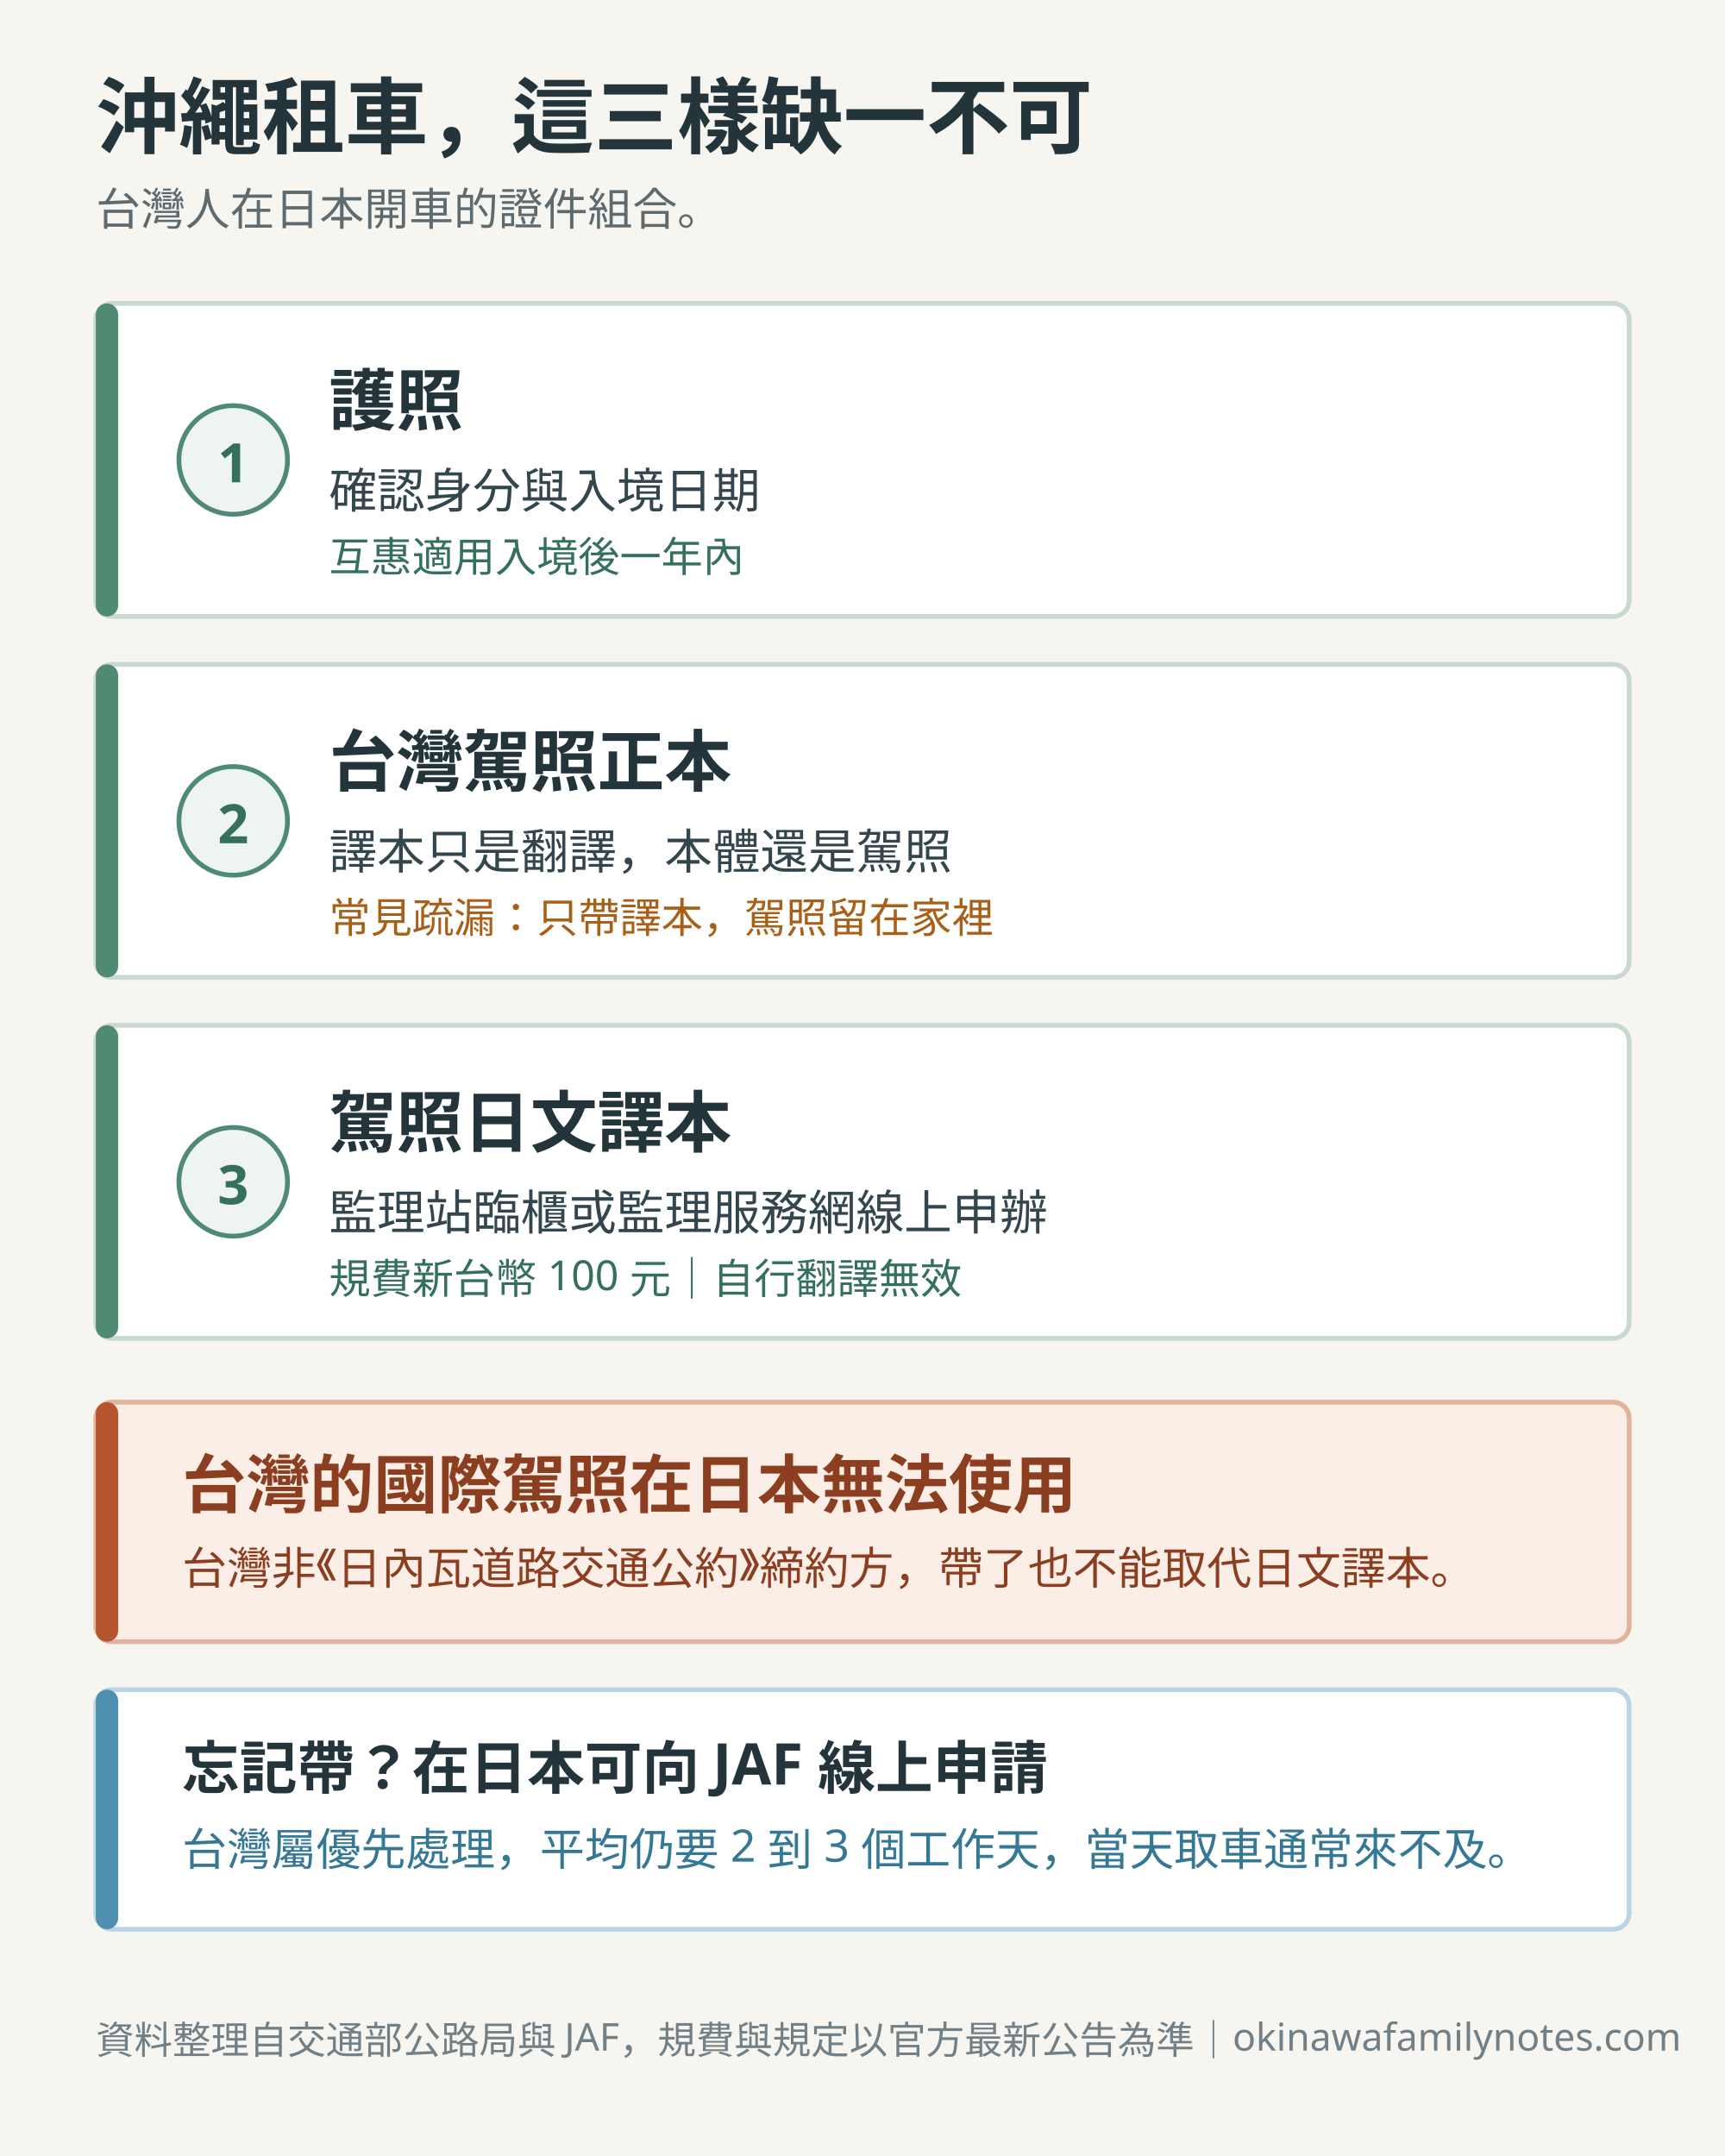
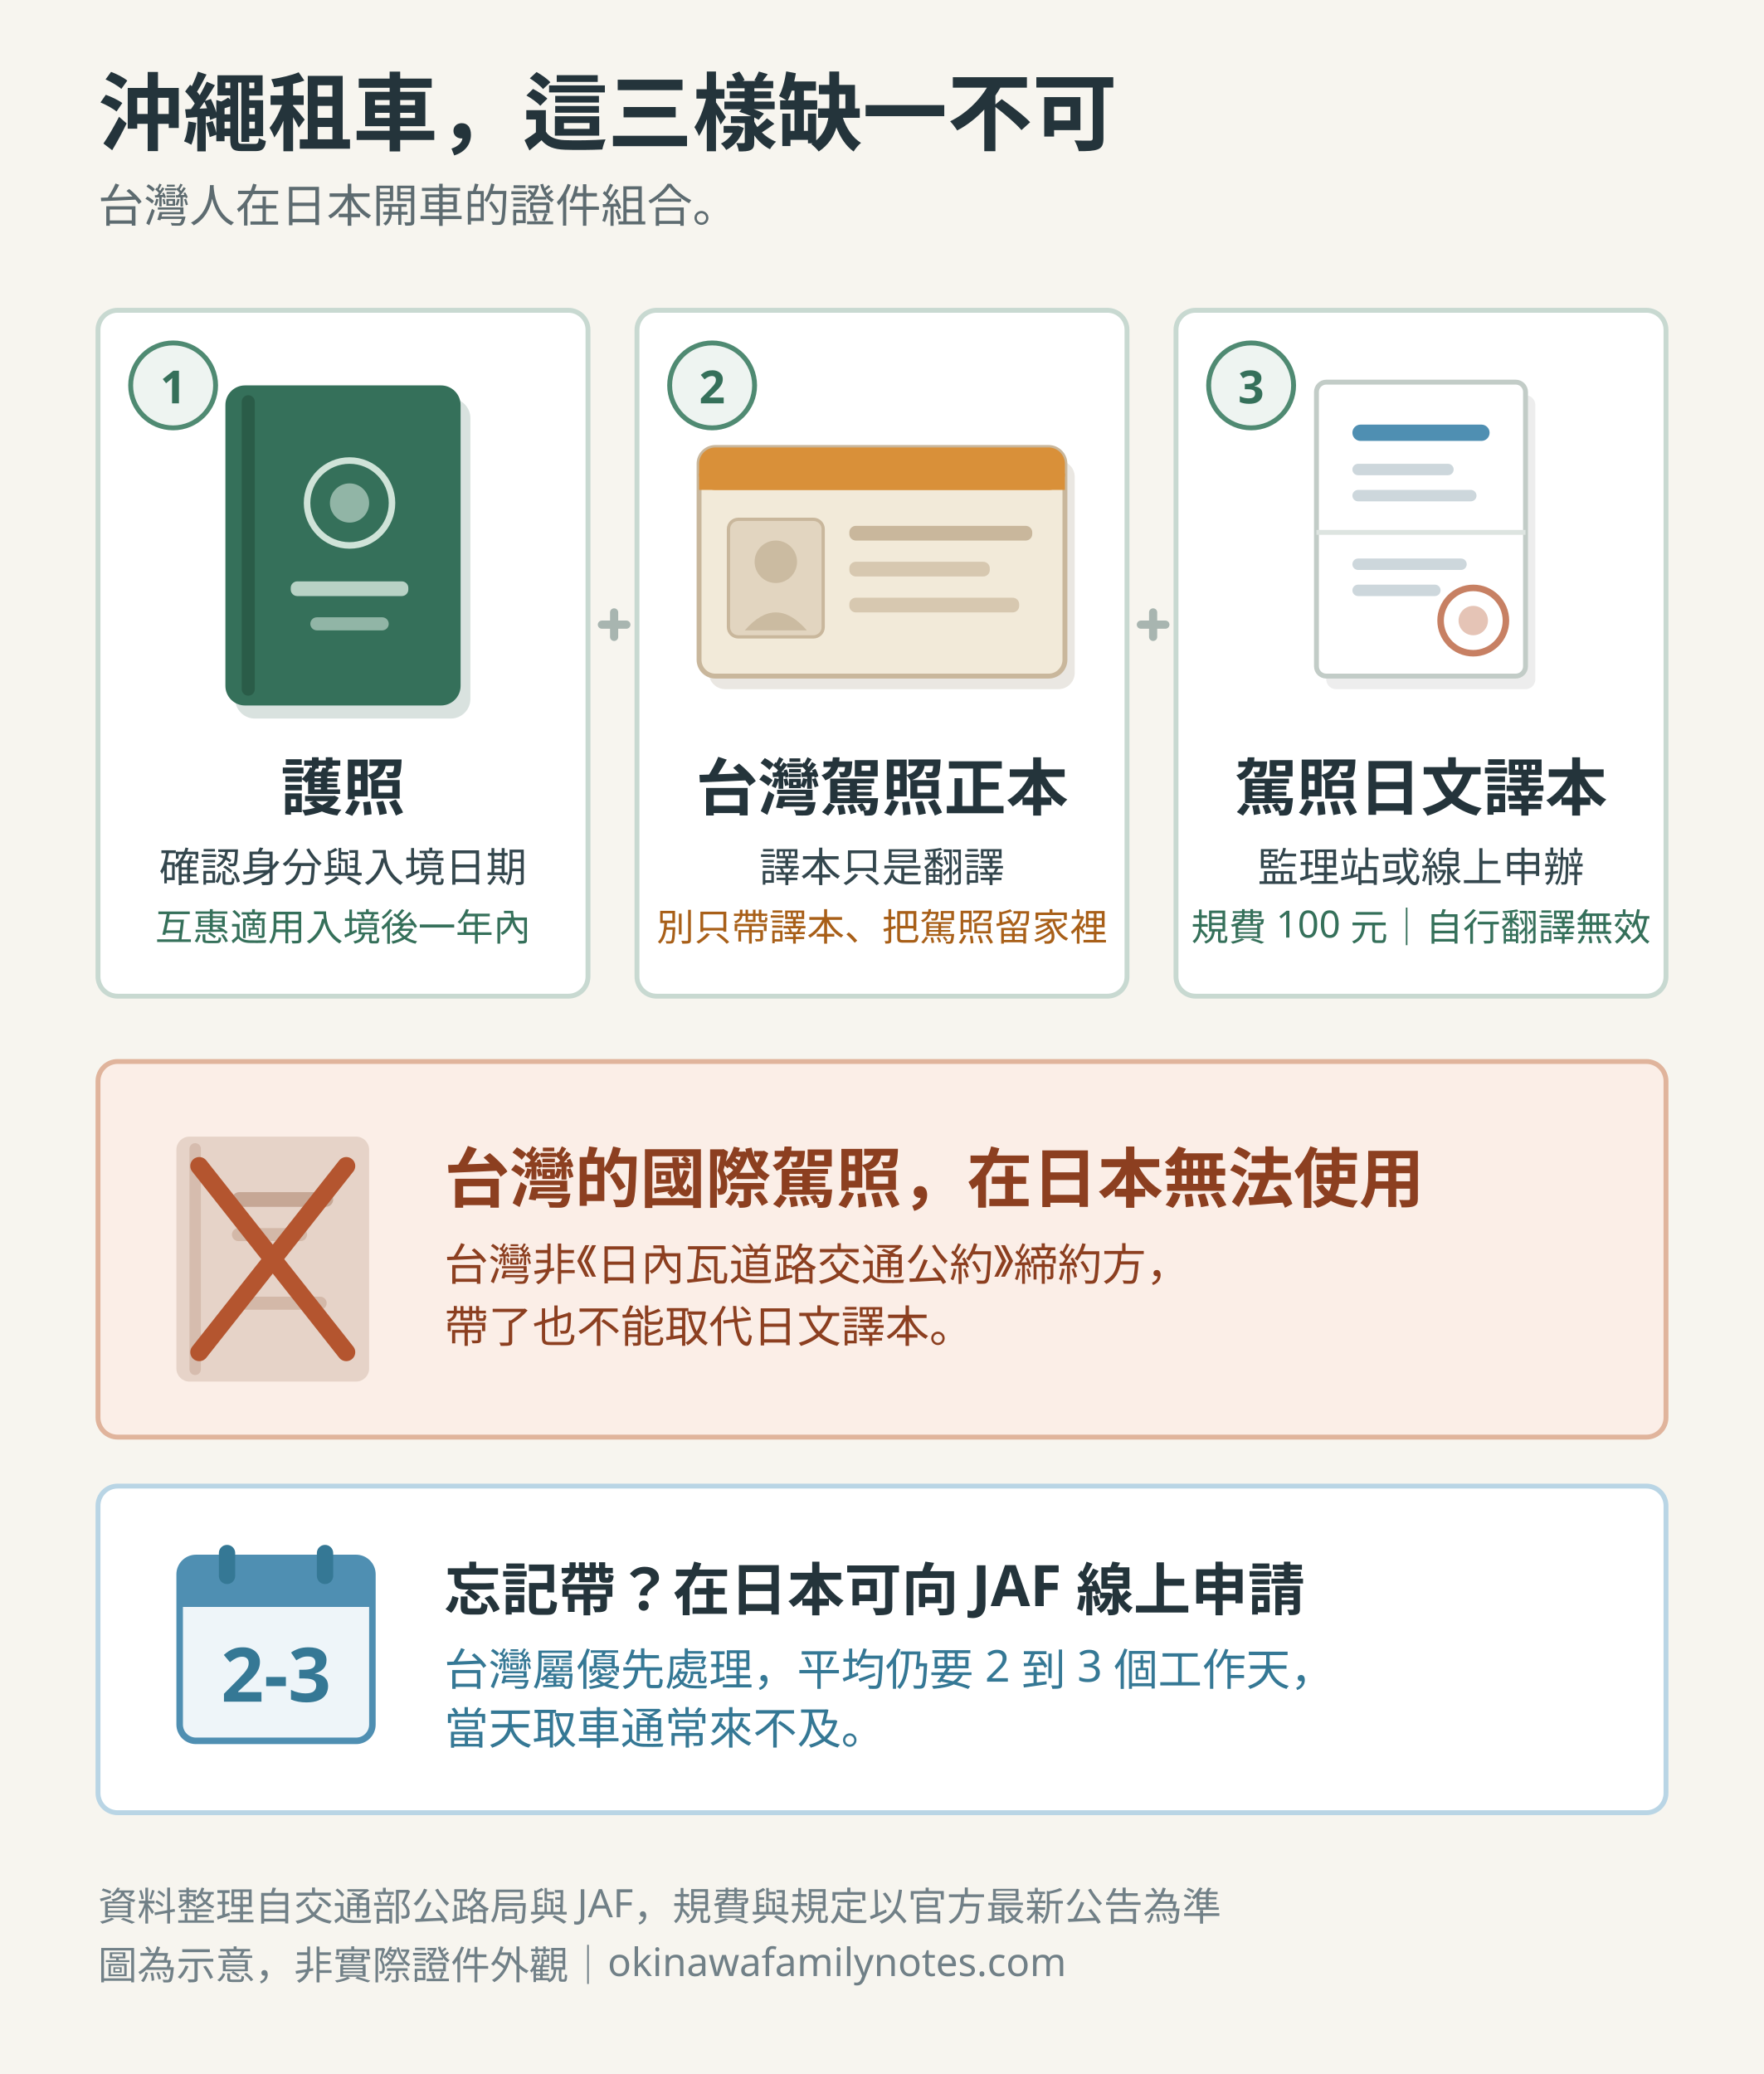
- <svg xmlns="http://www.w3.org/2000/svg" width="1080" height="1350" viewBox="0 0 1080 1350" role="img" aria-labelledby="t d">
-   <rect width="1080" height="1350" fill="#f7f5ef" />
-   <text x="60" y="92" fill="#24343b" font-family="Noto Sans TC, Microsoft JhengHei, sans-serif" font-size="52" font-weight="700">沖繩租車，這三樣缺一不可</text>
-   <text x="60" y="141" fill="#5d6b70" font-family="Noto Sans TC, Microsoft JhengHei, sans-serif" font-size="28">台灣人在日本開車的證件組合。</text>
+ <svg xmlns="http://www.w3.org/2000/svg" width="1080" height="1270" viewBox="0 0 1080 1270" role="img" aria-labelledby="t d">
+   <rect width="1080" height="1270" fill="#f7f5ef" />
+   <text x="60" y="88" fill="#24343b" font-family="Noto Sans TC, Microsoft JhengHei, sans-serif" font-size="52" font-weight="700">沖繩租車，這三樣缺一不可</text>
+   <text x="60" y="136" fill="#5d6b70" font-family="Noto Sans TC, Microsoft JhengHei, sans-serif" font-size="28">台灣人在日本開車的證件組合。</text>
  <g transform="translate(60 190)">
-     <rect width="960" height="196" rx="10" fill="#fff" stroke="#c8d9d1" stroke-width="3" />
-     <rect width="14" height="196" rx="7" fill="#4f8a72" />
-     <circle cx="86" cy="98" r="34" fill="#eef4f1" stroke="#4f8a72" stroke-width="3" />
-     <text x="86" y="112" fill="#35705a" text-anchor="middle" font-family="Noto Sans TC, Microsoft JhengHei, sans-serif" font-size="34" font-weight="700">1</text>
-     <text x="146" y="76" fill="#24343b" font-family="Noto Sans TC, Microsoft JhengHei, sans-serif" font-size="42" font-weight="700">護照</text>
-     <text x="146" y="128" fill="#33464d" font-family="Noto Sans TC, Microsoft JhengHei, sans-serif" font-size="30">確認身分與入境日期</text>
-     <text x="146" y="168" fill="#35705a" font-family="Noto Sans TC, Microsoft JhengHei, sans-serif" font-size="26">互惠適用入境後一年內</text>
+     <rect width="300" height="420" rx="12" fill="#fff" stroke="#c8d9d1" stroke-width="3" />
+     <g transform="translate(78 46)">
+       <rect x="6" y="8" width="144" height="196" rx="12" fill="#2f5f4e" opacity=".18" />
+       <rect width="144" height="196" rx="12" fill="#35705a" />
+       <rect x="10" y="6" width="8" height="184" rx="4" fill="#2a5c48" />
+       <circle cx="76" cy="72" r="26" fill="none" stroke="#cfe3d8" stroke-width="4" />
+       <circle cx="76" cy="72" r="12" fill="#cfe3d8" opacity=".6" />
+       <rect x="40" y="120" width="72" height="9" rx="4" fill="#cfe3d8" opacity=".85" />
+       <rect x="52" y="142" width="48" height="8" rx="4" fill="#cfe3d8" opacity=".6" />
+     </g>
+     <circle cx="46" cy="46" r="26" fill="#eef4f1" stroke="#4f8a72" stroke-width="3" />
+     <text x="46" y="57" fill="#35705a" text-anchor="middle" font-family="Noto Sans TC, Microsoft JhengHei, sans-serif" font-size="28" font-weight="700">1</text>
+     <text x="150" y="306" fill="#24343b" text-anchor="middle" font-family="Noto Sans TC, Microsoft JhengHei, sans-serif" font-size="38" font-weight="700">護照</text>
+     <text x="150" y="350" fill="#33464d" text-anchor="middle" font-family="Noto Sans TC, Microsoft JhengHei, sans-serif" font-size="25">確認身分與入境日期</text>
+     <text x="150" y="386" fill="#35705a" text-anchor="middle" font-family="Noto Sans TC, Microsoft JhengHei, sans-serif" font-size="23">互惠適用入境後一年內</text>
  </g>
-   <g transform="translate(60 416)">
-     <rect width="960" height="196" rx="10" fill="#fff" stroke="#c8d9d1" stroke-width="3" />
-     <rect width="14" height="196" rx="7" fill="#4f8a72" />
-     <circle cx="86" cy="98" r="34" fill="#eef4f1" stroke="#4f8a72" stroke-width="3" />
-     <text x="86" y="112" fill="#35705a" text-anchor="middle" font-family="Noto Sans TC, Microsoft JhengHei, sans-serif" font-size="34" font-weight="700">2</text>
-     <text x="146" y="76" fill="#24343b" font-family="Noto Sans TC, Microsoft JhengHei, sans-serif" font-size="42" font-weight="700">台灣駕照正本</text>
-     <text x="146" y="128" fill="#33464d" font-family="Noto Sans TC, Microsoft JhengHei, sans-serif" font-size="30">譯本只是翻譯，本體還是駕照</text>
-     <text x="146" y="168" fill="#a85f18" font-family="Noto Sans TC, Microsoft JhengHei, sans-serif" font-size="26">常見疏漏：只帶譯本，駕照留在家裡</text>
+   <g transform="translate(390 190)">
+     <rect width="300" height="420" rx="12" fill="#fff" stroke="#c8d9d1" stroke-width="3" />
+     <g transform="translate(38 84)">
+       <rect x="6" y="8" width="224" height="140" rx="10" fill="#8a7a5e" opacity=".18" />
+       <rect width="224" height="140" rx="10" fill="#f2ead9" stroke="#c9b79c" stroke-width="3" />
+       <rect y="0" width="224" height="26" rx="10" fill="#d99039" />
+       <rect y="16" width="224" height="10" fill="#d99039" />
+       <rect x="18" y="44" width="58" height="72" rx="6" fill="#e2d5c0" stroke="#c9b79c" stroke-width="2" />
+       <circle cx="47" cy="70" r="13" fill="#cbbba1" />
+       <path d="M28 112 q19 -22 38 0 z" fill="#cbbba1" />
+       <rect x="92" y="48" width="112" height="9" rx="4" fill="#c9b79c" />
+       <rect x="92" y="70" width="86" height="9" rx="4" fill="#d7c8b0" />
+       <rect x="92" y="92" width="104" height="9" rx="4" fill="#d7c8b0" />
+     </g>
+     <circle cx="46" cy="46" r="26" fill="#eef4f1" stroke="#4f8a72" stroke-width="3" />
+     <text x="46" y="57" fill="#35705a" text-anchor="middle" font-family="Noto Sans TC, Microsoft JhengHei, sans-serif" font-size="28" font-weight="700">2</text>
+     <text x="150" y="306" fill="#24343b" text-anchor="middle" font-family="Noto Sans TC, Microsoft JhengHei, sans-serif" font-size="38" font-weight="700">台灣駕照正本</text>
+     <text x="150" y="350" fill="#33464d" text-anchor="middle" font-family="Noto Sans TC, Microsoft JhengHei, sans-serif" font-size="25">譯本只是翻譯</text>
+     <text x="150" y="386" fill="#a85f18" text-anchor="middle" font-family="Noto Sans TC, Microsoft JhengHei, sans-serif" font-size="23">別只帶譯本、把駕照留家裡</text>
  </g>
-   <g transform="translate(60 642)">
-     <rect width="960" height="196" rx="10" fill="#fff" stroke="#c8d9d1" stroke-width="3" />
-     <rect width="14" height="196" rx="7" fill="#4f8a72" />
-     <circle cx="86" cy="98" r="34" fill="#eef4f1" stroke="#4f8a72" stroke-width="3" />
-     <text x="86" y="112" fill="#35705a" text-anchor="middle" font-family="Noto Sans TC, Microsoft JhengHei, sans-serif" font-size="34" font-weight="700">3</text>
-     <text x="146" y="76" fill="#24343b" font-family="Noto Sans TC, Microsoft JhengHei, sans-serif" font-size="42" font-weight="700">駕照日文譯本</text>
-     <text x="146" y="128" fill="#33464d" font-family="Noto Sans TC, Microsoft JhengHei, sans-serif" font-size="30">監理站臨櫃或監理服務網線上申辦</text>
-     <text x="146" y="168" fill="#35705a" font-family="Noto Sans TC, Microsoft JhengHei, sans-serif" font-size="26">規費新台幣 100 元｜自行翻譯無效</text>
+   <g transform="translate(720 190)">
+     <rect width="300" height="420" rx="12" fill="#fff" stroke="#c8d9d1" stroke-width="3" />
+     <g transform="translate(86 44)">
+       <rect x="6" y="8" width="128" height="180" rx="6" fill="#8a8f8c" opacity=".16" />
+       <rect width="128" height="180" rx="6" fill="#ffffff" stroke="#c2ccc7" stroke-width="3" />
+       <line x1="0" y1="92" x2="128" y2="92" stroke="#dde4e0" stroke-width="3" />
+       <rect x="22" y="26" width="84" height="10" rx="5" fill="#4f8fb2" />
+       <rect x="22" y="50" width="62" height="7" rx="3.5" fill="#cdd7dc" />
+       <rect x="22" y="66" width="76" height="7" rx="3.5" fill="#cdd7dc" />
+       <rect x="22" y="108" width="70" height="7" rx="3.5" fill="#cdd7dc" />
+       <rect x="22" y="124" width="54" height="7" rx="3.5" fill="#cdd7dc" />
+       <circle cx="96" cy="146" r="20" fill="none" stroke="#b4552f" stroke-width="4" opacity=".75" />
+       <circle cx="96" cy="146" r="9" fill="#b4552f" opacity=".35" />
+     </g>
+     <circle cx="46" cy="46" r="26" fill="#eef4f1" stroke="#4f8a72" stroke-width="3" />
+     <text x="46" y="57" fill="#35705a" text-anchor="middle" font-family="Noto Sans TC, Microsoft JhengHei, sans-serif" font-size="28" font-weight="700">3</text>
+     <text x="150" y="306" fill="#24343b" text-anchor="middle" font-family="Noto Sans TC, Microsoft JhengHei, sans-serif" font-size="38" font-weight="700">駕照日文譯本</text>
+     <text x="150" y="350" fill="#33464d" text-anchor="middle" font-family="Noto Sans TC, Microsoft JhengHei, sans-serif" font-size="25">監理站或線上申辦</text>
+     <text x="150" y="386" fill="#35705a" text-anchor="middle" font-family="Noto Sans TC, Microsoft JhengHei, sans-serif" font-size="23">規費 100 元｜自行翻譯無效</text>
  </g>
-   <g transform="translate(60 878)">
-     <rect width="960" height="150" rx="10" fill="#fbeee7" stroke="#e0b49c" stroke-width="3" />
-     <rect width="14" height="150" rx="7" fill="#b4552f" />
-     <text x="54" y="66" fill="#8c3f20" font-family="Noto Sans TC, Microsoft JhengHei, sans-serif" font-size="40" font-weight="700">台灣的國際駕照在日本無法使用</text>
-     <text x="54" y="114" fill="#8c3f20" font-family="Noto Sans TC, Microsoft JhengHei, sans-serif" font-size="28">台灣非《日內瓦道路交通公約》締約方，帶了也不能取代日文譯本。</text>
+   <g fill="#a8b5b0">
+     <rect x="366" y="380" width="20" height="5" rx="2.5" />
+     <rect x="373.5" y="372.5" width="5" height="20" rx="2.5" />
+     <rect x="696" y="380" width="20" height="5" rx="2.5" />
+     <rect x="703.5" y="372.5" width="5" height="20" rx="2.5" />
  </g>
-   <g transform="translate(60 1058)">
-     <rect width="960" height="150" rx="10" fill="#fff" stroke="#b9d5e5" stroke-width="3" />
-     <rect width="14" height="150" rx="7" fill="#4f8fb2" />
-     <text x="54" y="62" fill="#24343b" font-family="Noto Sans TC, Microsoft JhengHei, sans-serif" font-size="36" font-weight="700">忘記帶？在日本可向 JAF 線上申請</text>
-     <text x="54" y="110" fill="#357895" font-family="Noto Sans TC, Microsoft JhengHei, sans-serif" font-size="28">台灣屬優先處理，平均仍要 2 到 3 個工作天，當天取車通常來不及。</text>
+   <g transform="translate(60 650)">
+     <rect width="960" height="230" rx="12" fill="#fbeee7" stroke="#e0b49c" stroke-width="3" />
+     <g transform="translate(48 46)">
+       <rect width="118" height="150" rx="8" fill="#e6d3c8" />
+       <rect x="8" y="4" width="7" height="142" rx="3.5" fill="#d6bcae" />
+       <rect x="34" y="34" width="62" height="9" rx="4.5" fill="#c6a795" />
+       <rect x="34" y="56" width="46" height="8" rx="4" fill="#d3b8a8" />
+       <rect x="34" y="98" width="58" height="8" rx="4" fill="#d3b8a8" />
+       <g stroke="#b4552f" stroke-width="11" stroke-linecap="round">
+         <line x1="14" y1="18" x2="104" y2="132" />
+         <line x1="104" y1="18" x2="14" y2="132" />
+       </g>
+     </g>
+     <text x="212" y="86" fill="#8c3f20" font-family="Noto Sans TC, Microsoft JhengHei, sans-serif" font-size="40" font-weight="700">台灣的國際駕照，在日本無法使用</text>
+     <text x="212" y="134" fill="#8c3f20" font-family="Noto Sans TC, Microsoft JhengHei, sans-serif" font-size="27">台灣非《日內瓦道路交通公約》締約方，</text>
+     <text x="212" y="172" fill="#8c3f20" font-family="Noto Sans TC, Microsoft JhengHei, sans-serif" font-size="27">帶了也不能取代日文譯本。</text>
  </g>
-   <text x="60" y="1286" fill="#718087" font-family="Noto Sans TC, Microsoft JhengHei, sans-serif" font-size="24">資料整理自交通部公路局與 JAF，規費與規定以官方最新公告為準｜okinawafamilynotes.com</text>
+   <g transform="translate(60 910)">
+     <rect width="960" height="200" rx="12" fill="#fff" stroke="#b9d5e5" stroke-width="3" />
+     <g transform="translate(50 44)">
+       <rect width="118" height="112" rx="10" fill="#eef5f9" stroke="#4f8fb2" stroke-width="4" />
+       <rect width="118" height="30" rx="10" fill="#4f8fb2" />
+       <rect y="20" width="118" height="10" fill="#4f8fb2" />
+       <rect x="24" y="-8" width="10" height="24" rx="5" fill="#357895" />
+       <rect x="84" y="-8" width="10" height="24" rx="5" fill="#357895" />
+       <text x="59" y="88" fill="#357895" text-anchor="middle" font-family="Noto Sans TC, Microsoft JhengHei, sans-serif" font-size="46" font-weight="700">2-3</text>
+     </g>
+     <text x="212" y="76" fill="#24343b" font-family="Noto Sans TC, Microsoft JhengHei, sans-serif" font-size="35" font-weight="700">忘記帶？在日本可向 JAF 線上申請</text>
+     <text x="212" y="122" fill="#357895" font-family="Noto Sans TC, Microsoft JhengHei, sans-serif" font-size="27">台灣屬優先處理，平均仍要 2 到 3 個工作天，</text>
+     <text x="212" y="158" fill="#357895" font-family="Noto Sans TC, Microsoft JhengHei, sans-serif" font-size="27">當天取車通常來不及。</text>
+   </g>
+   <text x="60" y="1176" fill="#718087" font-family="Noto Sans TC, Microsoft JhengHei, sans-serif" font-size="24">資料整理自交通部公路局與 JAF，規費與規定以官方最新公告為準</text>
+   <text x="60" y="1212" fill="#718087" font-family="Noto Sans TC, Microsoft JhengHei, sans-serif" font-size="24">圖為示意，非實際證件外觀｜okinawafamilynotes.com</text>
</svg>
